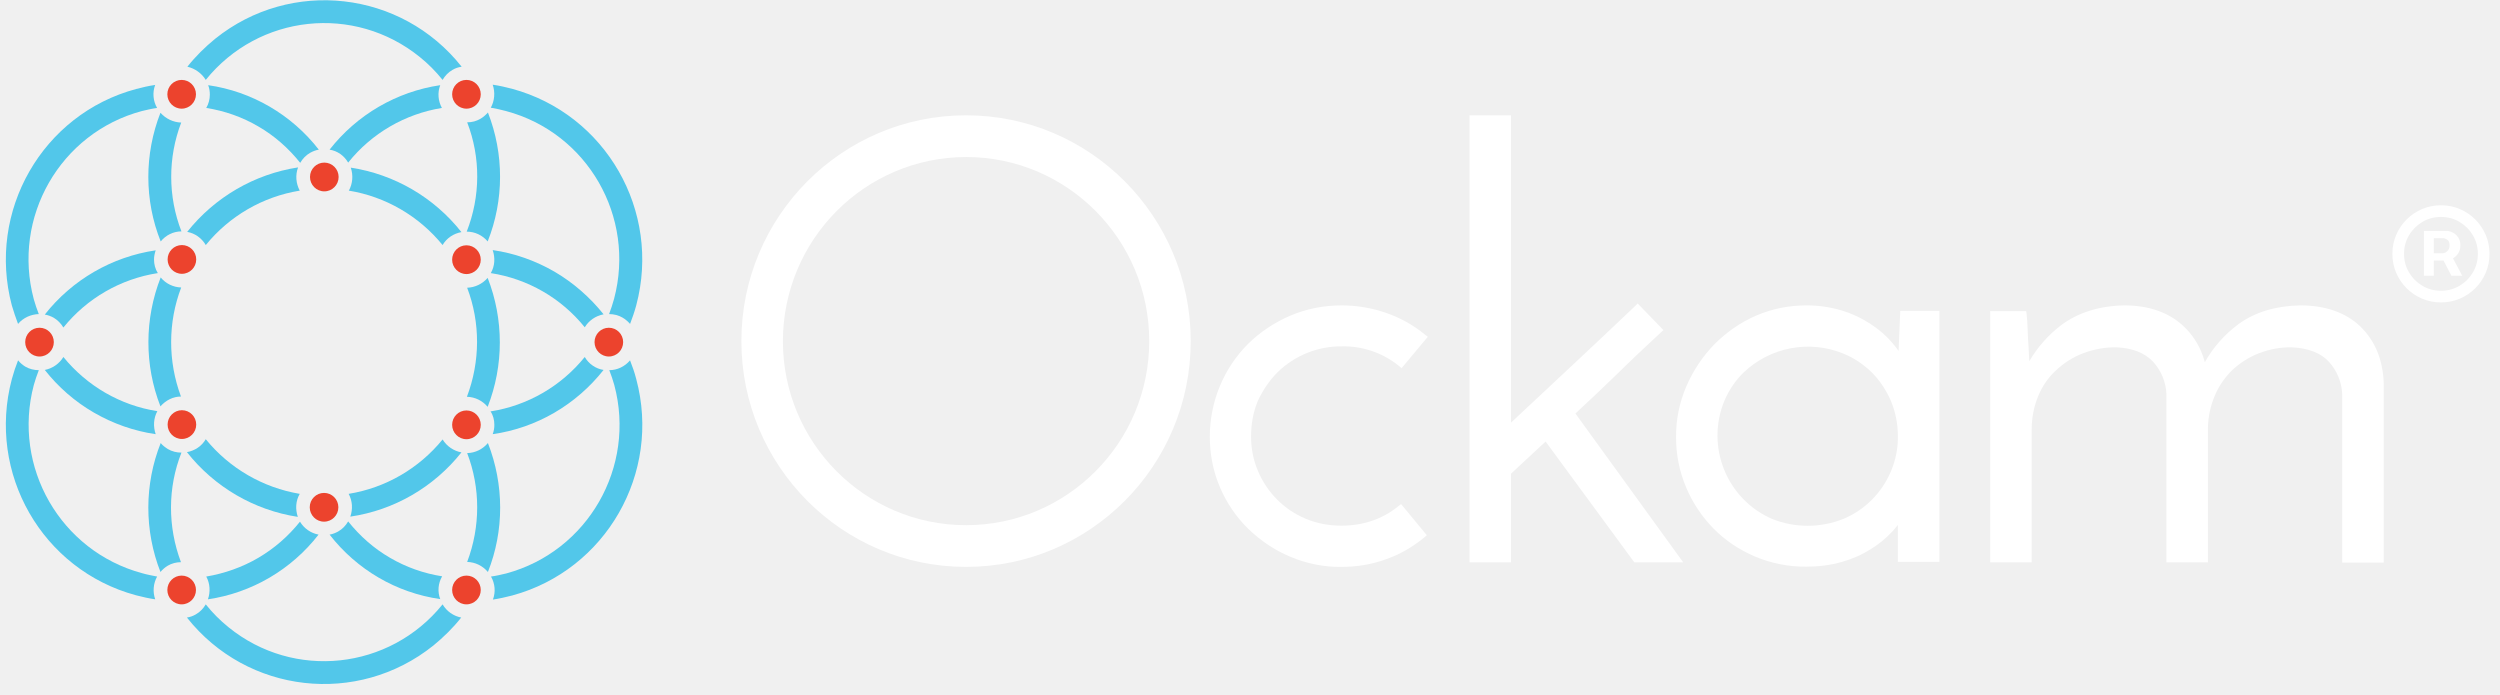
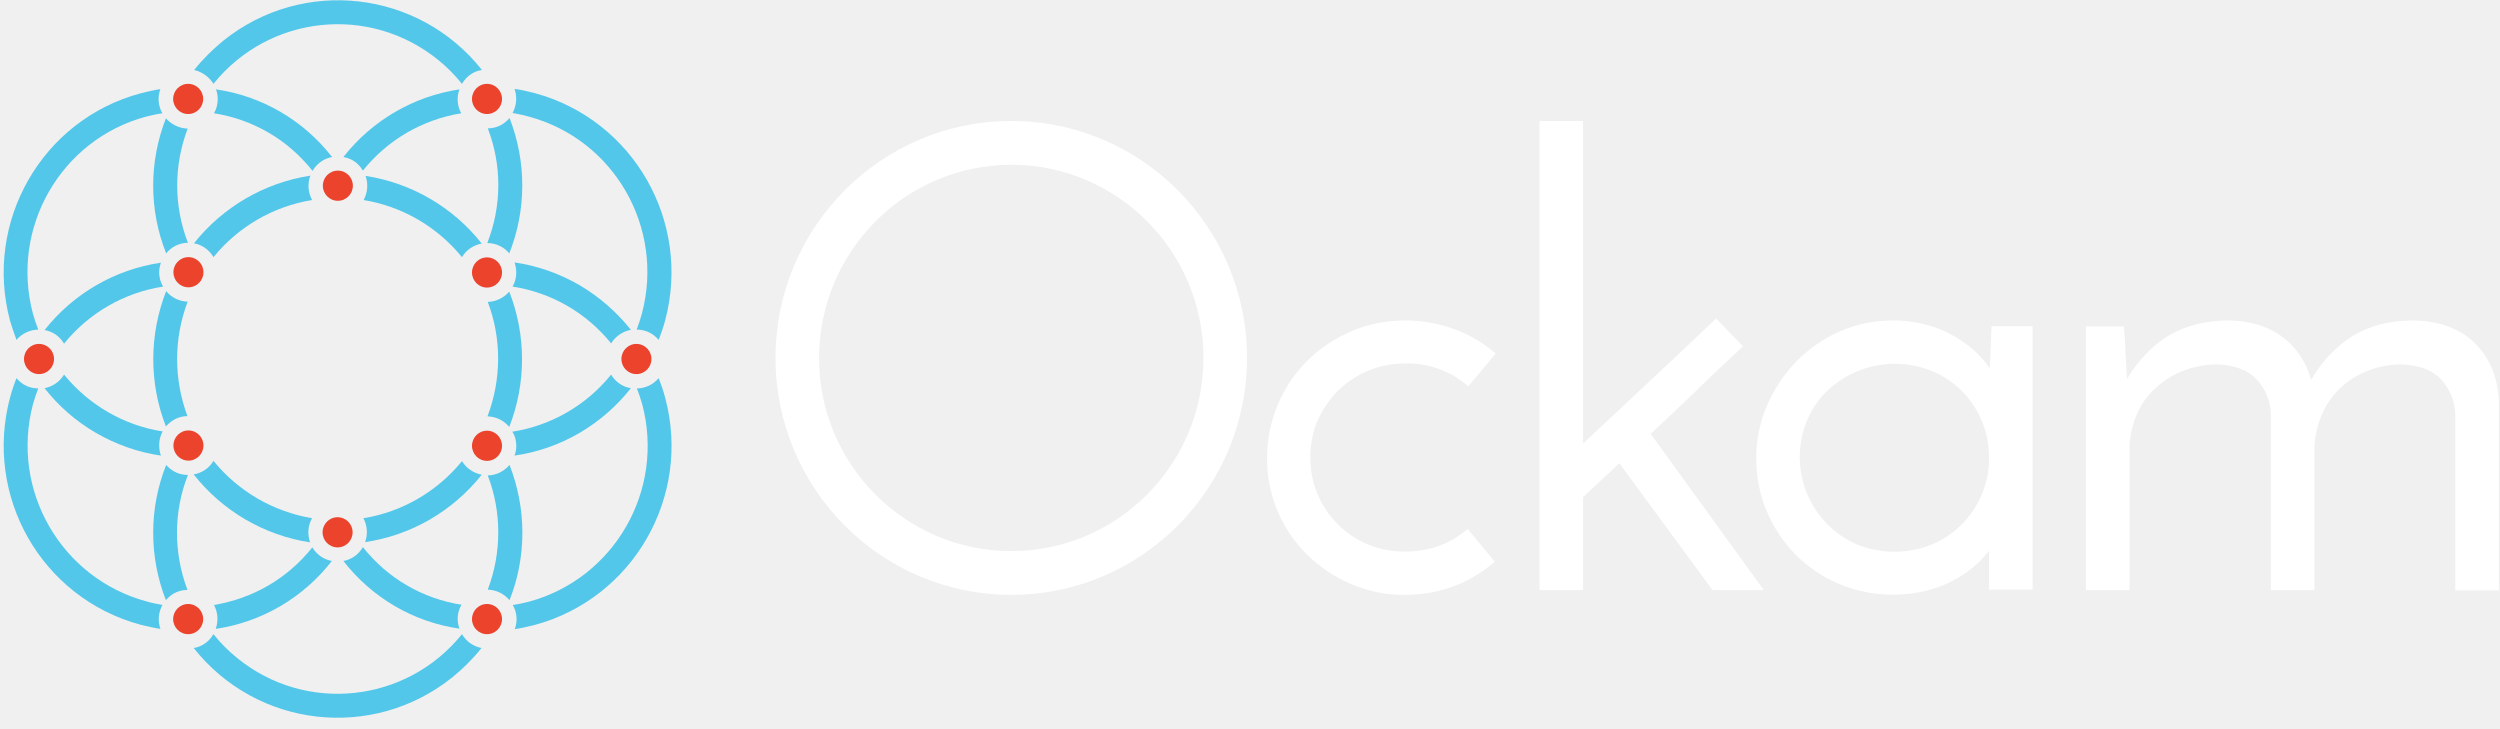
- <svg xmlns="http://www.w3.org/2000/svg" width="234" height="65" viewBox="0 0 234 65" fill="none">
-   <path d="M119.578 34.843C121.185 33.273 123.351 32.398 125.583 32.42C127.503 32.376 129.378 33.004 130.896 34.215L131.186 34.462L133.642 31.523L133.352 31.299C132.28 30.424 131.075 29.751 129.78 29.302C128.441 28.831 127.012 28.584 125.583 28.584C123.931 28.584 122.279 28.898 120.761 29.549C119.31 30.177 117.971 31.052 116.832 32.174C114.533 34.462 113.238 37.603 113.238 40.879C113.238 42.516 113.551 44.132 114.198 45.635C114.823 47.093 115.716 48.395 116.832 49.494C117.971 50.593 119.288 51.491 120.739 52.096C122.257 52.747 123.909 53.084 125.561 53.061C126.99 53.061 128.396 52.837 129.735 52.343C131.03 51.895 132.213 51.199 133.263 50.346L133.553 50.1L131.142 47.183L130.852 47.407C129.378 48.596 127.592 49.202 125.539 49.202C124.4 49.202 123.262 49 122.212 48.552C120.203 47.721 118.596 46.106 117.748 44.087C117.301 43.055 117.1 41.956 117.1 40.834C117.1 39.69 117.301 38.545 117.748 37.491C118.216 36.504 118.819 35.606 119.578 34.843Z" fill="white" />
-   <path d="M151.321 35.045C152.615 33.767 153.999 32.465 155.406 31.164L155.696 30.895L153.285 28.405L153.017 28.674C150.896 30.693 148.865 32.6 146.9 34.44C145.137 36.078 143.329 37.783 141.431 39.555V10.793H137.547V52.635H141.431V44.334L144.668 41.327L152.972 52.635H157.549L147.459 38.703C148.798 37.468 150.093 36.235 151.321 35.045Z" fill="white" />
-   <path d="M177.708 32.847C177.529 32.6 177.351 32.353 177.127 32.106C176.547 31.411 175.855 30.828 175.096 30.334C174.248 29.773 173.332 29.347 172.373 29.055C171.301 28.741 170.207 28.584 169.091 28.584C167.461 28.584 165.854 28.898 164.358 29.549C162.907 30.177 161.59 31.097 160.474 32.218C159.358 33.363 158.465 34.709 157.84 36.167C157.192 37.67 156.858 39.308 156.88 40.946C156.88 42.561 157.192 44.132 157.818 45.612C158.42 47.048 159.291 48.35 160.362 49.449C161.456 50.571 162.773 51.446 164.224 52.074C165.765 52.725 167.417 53.061 169.091 53.039C170.207 53.039 171.346 52.904 172.417 52.59C173.377 52.321 174.292 51.917 175.141 51.378C175.9 50.907 176.569 50.346 177.172 49.696C177.328 49.516 177.485 49.314 177.641 49.135C177.641 49.382 177.641 49.629 177.641 49.875V52.59H181.525V29.1H177.864L177.708 32.847ZM175.208 34.866C175.967 35.629 176.569 36.549 176.994 37.536C177.418 38.568 177.641 39.667 177.641 40.789C177.663 41.933 177.44 43.055 176.994 44.109C176.145 46.129 174.538 47.744 172.529 48.574C170.386 49.427 167.997 49.427 165.876 48.574C161.613 46.734 159.626 41.776 161.412 37.491C161.836 36.504 162.439 35.606 163.198 34.866C165.698 32.488 169.359 31.792 172.529 33.093C173.533 33.497 174.426 34.103 175.208 34.866Z" fill="white" />
-   <path d="M220.928 30.558C219.566 29.257 217.668 28.584 215.302 28.584C213.003 28.629 211.06 29.212 209.498 30.356C208.225 31.299 207.154 32.51 206.373 33.901C206.015 32.533 205.256 31.276 204.185 30.356C202.845 29.19 201.037 28.584 198.827 28.584C196.483 28.629 194.496 29.257 192.911 30.446C191.706 31.366 190.701 32.51 189.942 33.812C189.92 33.408 189.898 32.959 189.875 32.51C189.831 31.927 189.808 31.366 189.786 30.828C189.764 30.289 189.741 29.818 189.697 29.459L189.652 29.122H186.281V52.635H190.166V40.183C190.166 39.129 190.366 38.074 190.768 37.087C191.148 36.167 191.706 35.337 192.443 34.664C193.179 33.968 194.028 33.43 194.965 33.071C195.97 32.69 197.041 32.488 198.113 32.51C199.631 32.578 200.769 33.049 201.528 33.856C202.287 34.686 202.734 35.763 202.778 36.885V52.635H206.663V40.026C206.685 38.994 206.908 37.962 207.31 37.02C207.69 36.122 208.248 35.315 208.94 34.642C209.654 33.968 210.502 33.43 211.418 33.071C212.4 32.69 213.449 32.488 214.521 32.51C216.061 32.578 217.244 33.049 217.981 33.856C218.74 34.686 219.186 35.763 219.231 36.908V52.657H223.115V35.808C223.026 33.632 222.289 31.882 220.928 30.558Z" fill="white" />
-   <path d="M90.423 14.697C99.889 14.697 107.568 22.414 107.568 31.927C107.568 41.44 99.889 49.157 90.423 49.157C80.958 49.157 73.279 41.44 73.279 31.927C73.301 22.414 80.958 14.719 90.423 14.697ZM90.423 10.793C78.815 10.793 69.394 20.261 69.394 31.927C69.394 43.593 78.815 53.061 90.423 53.061C102.032 53.061 111.452 43.593 111.452 31.927C111.452 20.261 102.032 10.793 90.423 10.793Z" fill="white" />
-   <path d="M17.003 10.171C17.743 10.171 18.343 9.568 18.343 8.825C18.343 8.081 17.743 7.479 17.003 7.479C16.264 7.479 15.664 8.081 15.664 8.825C15.664 9.568 16.264 10.171 17.003 10.171Z" fill="#EC432D" />
-   <path d="M17.027 25.629C17.767 25.629 18.366 25.027 18.366 24.283C18.366 23.54 17.767 22.937 17.027 22.937C16.287 22.937 15.688 23.54 15.688 24.283C15.688 25.027 16.287 25.629 17.027 25.629Z" fill="#EC432D" />
-   <path d="M43.66 56.568C44.4 56.568 44.999 55.965 44.999 55.222C44.999 54.478 44.4 53.876 43.66 53.876C42.92 53.876 42.32 54.478 42.32 55.222C42.32 55.965 42.92 56.568 43.66 56.568Z" fill="#EC432D" />
-   <path d="M3.699 33.37C4.439 33.37 5.038 32.767 5.038 32.023C5.038 31.28 4.439 30.677 3.699 30.677C2.959 30.677 2.359 31.28 2.359 32.023C2.359 32.767 2.959 33.37 3.699 33.37Z" fill="#EC432D" />
-   <path d="M56.988 33.37C57.728 33.37 58.327 32.767 58.327 32.023C58.327 31.28 57.728 30.677 56.988 30.677C56.248 30.677 55.648 31.28 55.648 32.023C55.648 32.767 56.248 33.37 56.988 33.37Z" fill="#EC432D" />
-   <path d="M43.66 10.171C44.4 10.171 44.999 9.568 44.999 8.825C44.999 8.081 44.4 7.479 43.66 7.479C42.92 7.479 42.32 8.081 42.32 8.825C42.32 9.568 42.92 10.171 43.66 10.171Z" fill="#EC432D" />
-   <path d="M43.66 41.11C44.4 41.11 44.999 40.507 44.999 39.764C44.999 39.02 44.4 38.418 43.66 38.418C42.92 38.418 42.32 39.02 42.32 39.764C42.32 40.507 42.92 41.11 43.66 41.11Z" fill="#EC432D" />
-   <path d="M17.027 41.087C17.767 41.087 18.366 40.485 18.366 39.741C18.366 38.998 17.767 38.395 17.027 38.395C16.287 38.395 15.688 38.998 15.688 39.741C15.688 40.485 16.287 41.087 17.027 41.087Z" fill="#EC432D" />
-   <path d="M43.66 25.652C44.4 25.652 44.999 25.049 44.999 24.306C44.999 23.562 44.4 22.959 43.66 22.959C42.92 22.959 42.32 23.562 42.32 24.306C42.32 25.049 42.92 25.652 43.66 25.652Z" fill="#EC432D" />
-   <path d="M30.332 48.828C31.071 48.828 31.671 48.225 31.671 47.482C31.671 46.738 31.071 46.136 30.332 46.136C29.592 46.136 28.992 46.738 28.992 47.482C28.992 48.225 29.592 48.828 30.332 48.828Z" fill="#EC432D" />
-   <path d="M30.355 17.912C31.095 17.912 31.695 17.309 31.695 16.565C31.695 15.822 31.095 15.219 30.355 15.219C29.615 15.219 29.016 15.822 29.016 16.565C29.016 17.309 29.615 17.912 30.355 17.912Z" fill="#EC432D" />
-   <path d="M17.003 56.568C17.743 56.568 18.343 55.965 18.343 55.222C18.343 54.478 17.743 53.876 17.003 53.876C16.264 53.876 15.664 54.478 15.664 55.222C15.664 55.965 16.264 56.568 17.003 56.568Z" fill="#EC432D" />
-   <path d="M19.258 7.479C24.214 1.331 33.166 0.367 39.305 5.347C40.086 5.976 40.8 6.694 41.425 7.479C41.649 7.097 41.961 6.761 42.363 6.536C42.631 6.379 42.899 6.29 43.211 6.245C37.563 -0.89 27.228 -2.056 20.151 3.62C19.191 4.405 18.298 5.28 17.539 6.245C18.231 6.402 18.878 6.851 19.258 7.479Z" fill="#52C7EA" />
-   <path d="M32.589 15.219C34.777 12.482 37.902 10.665 41.362 10.104C41.005 9.453 40.938 8.668 41.206 7.972C37.121 8.578 33.415 10.732 30.848 14.008C31.584 14.12 32.209 14.569 32.589 15.219Z" fill="#52C7EA" />
-   <path d="M24.171 11.831C25.689 12.706 27.006 13.873 28.1 15.242C28.323 14.86 28.636 14.524 29.038 14.299C29.283 14.165 29.551 14.053 29.841 14.008C27.297 10.732 23.569 8.556 19.483 7.972C19.595 8.242 19.64 8.556 19.64 8.847C19.64 9.296 19.528 9.722 19.305 10.104C21.024 10.373 22.676 10.956 24.171 11.831Z" fill="#52C7EA" />
-   <path d="M43.684 21.681C44.443 21.681 45.157 22.017 45.648 22.6C47.188 18.719 47.188 14.411 45.67 10.53C45.469 10.754 45.246 10.956 44.978 11.113C44.599 11.338 44.175 11.45 43.728 11.45C45.001 14.748 44.978 18.383 43.684 21.681Z" fill="#52C7EA" />
-   <path d="M41.426 22.937C41.805 22.286 42.453 21.86 43.189 21.725C40.622 18.472 36.916 16.318 32.831 15.69C33.077 16.408 33.01 17.193 32.652 17.844C36.09 18.405 39.215 20.222 41.426 22.937Z" fill="#52C7EA" />
-   <path d="M47.366 10.395C55.001 12.437 59.51 20.312 57.479 27.963C57.345 28.456 57.189 28.927 57.01 29.398C57.457 29.398 57.903 29.511 58.283 29.735C58.55 29.892 58.774 30.094 58.975 30.318C59.198 29.735 59.399 29.152 59.555 28.568C61.899 19.751 56.698 10.687 47.924 8.309C47.322 8.152 46.741 8.017 46.116 7.927C46.362 8.645 46.295 9.431 45.938 10.081C46.429 10.171 46.897 10.261 47.366 10.395Z" fill="#52C7EA" />
-   <path d="M51.898 25.427C50.112 24.395 48.148 23.7 46.116 23.408C46.362 24.126 46.317 24.911 45.938 25.562C49.398 26.101 52.523 27.895 54.733 30.633C55.113 30.004 55.76 29.556 56.497 29.421C55.224 27.828 53.661 26.459 51.898 25.427Z" fill="#52C7EA" />
-   <path d="M46.271 39.764C46.271 40.056 46.227 40.347 46.115 40.639C50.223 40.056 53.928 37.879 56.495 34.626C55.759 34.514 55.111 34.065 54.732 33.415C52.522 36.152 49.374 37.969 45.914 38.508C46.16 38.866 46.271 39.315 46.271 39.764Z" fill="#52C7EA" />
-   <path d="M43.703 37.139C44.462 37.161 45.154 37.498 45.645 38.081C47.163 34.2 47.163 29.892 45.645 26.011C45.154 26.572 44.462 26.908 43.725 26.931C44.976 30.206 44.953 33.841 43.703 37.139Z" fill="#52C7EA" />
-   <path d="M43.727 52.597C44.486 52.619 45.178 52.956 45.669 53.539C47.209 49.658 47.187 45.35 45.669 41.469C45.178 42.052 44.486 42.389 43.727 42.411C44.977 45.664 44.977 49.299 43.727 52.597Z" fill="#52C7EA" />
-   <path d="M59.552 35.478C59.396 34.873 59.195 34.289 58.972 33.728C58.481 34.312 57.766 34.648 57.03 34.648C57.208 35.097 57.364 35.568 57.498 36.039C59.552 43.712 55.02 51.61 47.386 53.674C46.917 53.786 46.448 53.898 45.957 53.965C46.337 54.616 46.404 55.424 46.136 56.119C46.738 56.03 47.341 55.895 47.944 55.738C56.695 53.36 61.919 44.296 59.552 35.478Z" fill="#52C7EA" />
-   <path d="M32.789 48.357C36.897 47.751 40.602 45.597 43.192 42.344C42.455 42.209 41.808 41.761 41.428 41.132C39.218 43.847 36.093 45.664 32.633 46.225C32.99 46.876 33.035 47.661 32.789 48.357Z" fill="#52C7EA" />
-   <path d="M36.518 52.216C35 51.341 33.683 50.174 32.589 48.805C32.366 49.187 32.053 49.523 31.651 49.748C31.406 49.882 31.138 49.995 30.848 50.039C33.393 53.315 37.098 55.491 41.206 56.075C40.938 55.379 41.005 54.594 41.385 53.943C39.666 53.674 38.014 53.091 36.518 52.216Z" fill="#52C7EA" />
-   <path d="M24.171 52.216C22.676 53.091 21.024 53.674 19.305 53.966C19.662 54.616 19.706 55.401 19.461 56.097C23.569 55.491 27.274 53.315 29.819 50.039C29.082 49.905 28.457 49.456 28.078 48.828C26.984 50.197 25.667 51.341 24.171 52.216Z" fill="#52C7EA" />
-   <path d="M41.427 56.568C36.471 62.715 27.497 63.68 21.38 58.7C20.599 58.071 19.885 57.353 19.26 56.568C19.036 56.95 18.724 57.286 18.322 57.51C18.054 57.667 17.786 57.757 17.496 57.802C23.144 64.937 33.458 66.103 40.557 60.427C41.517 59.642 42.41 58.767 43.169 57.802C42.454 57.667 41.807 57.219 41.427 56.568Z" fill="#52C7EA" />
-   <path d="M16.983 42.366C16.537 42.366 16.09 42.254 15.711 42.03C15.465 41.873 15.22 41.693 15.041 41.469C13.501 45.35 13.501 49.658 15.019 53.539C15.197 53.315 15.443 53.113 15.688 52.956C16.068 52.731 16.514 52.619 16.938 52.619C15.688 49.299 15.688 45.642 16.983 42.366Z" fill="#52C7EA" />
-   <path d="M19.26 41.11C18.88 41.761 18.233 42.187 17.496 42.321C20.063 45.575 23.769 47.751 27.877 48.379C27.631 47.661 27.676 46.876 28.055 46.225C24.595 45.642 21.47 43.825 19.26 41.11Z" fill="#52C7EA" />
-   <path d="M1.689 30.318C2.18 29.735 2.895 29.421 3.631 29.398C3.453 28.95 3.297 28.479 3.163 28.008C1.109 20.334 5.641 12.437 13.275 10.395C13.744 10.283 14.213 10.171 14.704 10.104C14.325 9.453 14.258 8.645 14.525 7.95C13.923 8.04 13.32 8.174 12.74 8.331C3.966 10.687 -1.235 19.774 1.109 28.591C1.287 29.174 1.466 29.735 1.689 30.318Z" fill="#52C7EA" />
-   <path d="M8.79 38.62C10.576 39.652 12.54 40.347 14.572 40.639C14.326 39.921 14.371 39.136 14.728 38.485C11.268 37.947 8.143 36.129 5.933 33.415C5.553 34.043 4.906 34.492 4.191 34.626C5.442 36.219 7.004 37.588 8.79 38.62Z" fill="#52C7EA" />
-   <path d="M13.299 53.651C5.665 51.587 1.133 43.712 3.164 36.039C3.298 35.568 3.454 35.097 3.633 34.648C3.187 34.648 2.74 34.536 2.361 34.312C2.115 34.155 1.869 33.953 1.691 33.728C1.468 34.289 1.267 34.895 1.11 35.478C-1.234 44.296 3.946 53.337 12.719 55.715C13.322 55.873 13.924 56.007 14.527 56.097C14.281 55.379 14.348 54.616 14.706 53.965C14.259 53.876 13.768 53.786 13.299 53.651Z" fill="#52C7EA" />
-   <path d="M16.983 21.658C15.711 18.383 15.711 14.748 16.961 11.472C16.224 11.45 15.51 11.113 15.019 10.553C13.501 14.434 13.501 18.741 15.041 22.601C15.51 22.017 16.224 21.658 16.983 21.658Z" fill="#52C7EA" />
-   <path d="M14.416 24.283C14.416 23.992 14.483 23.7 14.572 23.431C10.464 24.036 6.759 26.19 4.191 29.443C4.482 29.488 4.772 29.601 5.017 29.735C5.397 29.959 5.709 30.274 5.933 30.655C8.143 27.918 11.29 26.101 14.773 25.562C14.527 25.181 14.416 24.732 14.416 24.283Z" fill="#52C7EA" />
-   <path d="M27.9 15.668C23.815 16.296 20.109 18.45 17.52 21.703C18.256 21.838 18.881 22.287 19.261 22.937C21.471 20.222 24.596 18.405 28.056 17.844C27.699 17.171 27.632 16.386 27.9 15.668Z" fill="#52C7EA" />
-   <path d="M16.96 26.908C16.224 26.886 15.509 26.549 15.04 25.966C13.522 29.847 13.5 34.155 15.018 38.036C15.509 37.475 16.201 37.116 16.938 37.116C15.71 33.818 15.71 30.184 16.96 26.908Z" fill="#52C7EA" />
-   <path d="M226.882 25.806V21.613H229.007C229.178 21.613 229.363 21.662 229.564 21.761C229.765 21.855 229.935 22.003 230.075 22.204C230.219 22.401 230.291 22.651 230.291 22.954C230.291 23.261 230.217 23.522 230.07 23.738C229.922 23.95 229.742 24.111 229.53 24.221C229.321 24.331 229.125 24.386 228.939 24.386H227.405V23.704H228.655C228.78 23.704 228.914 23.641 229.058 23.516C229.206 23.391 229.28 23.204 229.28 22.954C229.28 22.696 229.206 22.522 229.058 22.431C228.914 22.34 228.787 22.295 228.678 22.295H227.803V25.806H226.882ZM229.416 23.829L230.462 25.806H229.45L228.428 23.829H229.416ZM228.473 28.306C227.844 28.306 227.255 28.189 226.706 27.954C226.157 27.719 225.674 27.393 225.257 26.977C224.84 26.56 224.515 26.077 224.28 25.528C224.045 24.979 223.928 24.39 223.928 23.761C223.928 23.132 224.045 22.543 224.28 21.994C224.515 21.445 224.84 20.962 225.257 20.545C225.674 20.128 226.157 19.802 226.706 19.568C227.255 19.333 227.844 19.215 228.473 19.215C229.102 19.215 229.691 19.333 230.24 19.568C230.789 19.802 231.272 20.128 231.689 20.545C232.106 20.962 232.431 21.445 232.666 21.994C232.901 22.543 233.018 23.132 233.018 23.761C233.018 24.39 232.901 24.979 232.666 25.528C232.431 26.077 232.106 26.56 231.689 26.977C231.272 27.393 230.789 27.719 230.24 27.954C229.691 28.189 229.102 28.306 228.473 28.306ZM228.473 27.215C229.109 27.215 229.689 27.06 230.212 26.749C230.734 26.439 231.151 26.022 231.462 25.499C231.772 24.977 231.928 24.397 231.928 23.761C231.928 23.124 231.772 22.545 231.462 22.022C231.151 21.499 230.734 21.083 230.212 20.772C229.689 20.462 229.109 20.306 228.473 20.306C227.837 20.306 227.257 20.462 226.734 20.772C226.212 21.083 225.795 21.499 225.484 22.022C225.174 22.545 225.018 23.124 225.018 23.761C225.018 24.397 225.174 24.977 225.484 25.499C225.795 26.022 226.212 26.439 226.734 26.749C227.257 27.06 227.837 27.215 228.473 27.215Z" fill="white" />
+ <svg xmlns="http://www.w3.org/2000/svg" width="223" height="65" viewBox="0 0 223 65" fill="none">
+   <path d="M119.359 34.843C120.967 33.273 123.132 32.398 125.364 32.42C127.284 32.376 129.16 33.004 130.678 34.215L130.968 34.462L133.423 31.523L133.133 31.299C132.062 30.424 130.856 29.751 129.561 29.302C128.222 28.831 126.793 28.584 125.364 28.584C123.713 28.584 122.061 28.898 120.543 29.549C119.092 30.177 117.752 31.052 116.614 32.174C114.314 34.462 113.02 37.603 113.02 40.879C113.02 42.516 113.332 44.132 113.979 45.635C114.605 47.093 115.497 48.395 116.614 49.494C117.752 50.593 119.069 51.491 120.52 52.096C122.038 52.747 123.69 53.084 125.342 53.061C126.771 53.061 128.177 52.837 129.517 52.343C130.811 51.895 131.995 51.199 133.044 50.346L133.334 50.1L130.923 47.183L130.633 47.407C129.16 48.596 127.374 49.202 125.32 49.202C124.181 49.202 123.043 49 121.994 48.552C119.984 47.721 118.377 46.106 117.529 44.087C117.082 43.055 116.882 41.956 116.882 40.834C116.882 39.69 117.082 38.545 117.529 37.491C117.998 36.504 118.6 35.606 119.359 34.843Z" fill="white" />
+   <path d="M151.102 35.045C152.397 33.767 153.781 32.465 155.187 31.164L155.477 30.895L153.066 28.405L152.798 28.674C150.678 30.693 148.646 32.6 146.682 34.44C144.918 36.078 143.11 37.783 141.212 39.555V10.793H137.328V52.635H141.212V44.334L144.449 41.327L152.754 52.635H157.33L147.24 38.703C148.579 37.468 149.874 36.235 151.102 35.045Z" fill="white" />
+   <path d="M177.489 32.847C177.311 32.6 177.132 32.353 176.909 32.106C176.328 31.411 175.636 30.828 174.877 30.334C174.029 29.773 173.114 29.347 172.154 29.055C171.082 28.741 169.988 28.584 168.872 28.584C167.243 28.584 165.635 28.898 164.14 29.549C162.689 30.177 161.371 31.097 160.255 32.218C159.139 33.363 158.246 34.709 157.621 36.167C156.974 37.67 156.639 39.308 156.661 40.946C156.661 42.561 156.974 44.132 157.599 45.612C158.202 47.048 159.072 48.35 160.144 49.449C161.238 50.571 162.555 51.446 164.006 52.074C165.546 52.725 167.198 53.061 168.872 53.039C169.988 53.039 171.127 52.904 172.198 52.59C173.158 52.321 174.074 51.917 174.922 51.378C175.681 50.907 176.351 50.346 176.953 49.696C177.11 49.516 177.266 49.314 177.422 49.135C177.422 49.382 177.422 49.629 177.422 49.875V52.59H181.306V29.1H177.645L177.489 32.847ZM174.989 34.866C175.748 35.629 176.351 36.549 176.775 37.536C177.199 38.568 177.422 39.667 177.422 40.789C177.444 41.933 177.221 43.055 176.775 44.109C175.926 46.129 174.319 47.744 172.31 48.574C170.167 49.427 167.778 49.427 165.658 48.574C161.394 46.734 159.407 41.776 161.193 37.491C161.617 36.504 162.22 35.606 162.979 34.866C165.479 32.488 169.14 31.792 172.31 33.093C173.315 33.497 174.208 34.103 174.989 34.866Z" fill="white" />
+   <path d="M220.709 30.558C219.347 29.257 217.45 28.584 215.083 28.584C212.784 28.629 210.842 29.212 209.279 30.356C208.007 31.299 206.935 32.51 206.154 33.901C205.797 32.533 205.038 31.276 203.966 30.356C202.627 29.19 200.818 28.584 198.608 28.584C196.264 28.629 194.278 29.257 192.693 30.446C191.487 31.366 190.483 32.51 189.724 33.812C189.701 33.408 189.679 32.959 189.657 32.51C189.612 31.927 189.59 31.366 189.567 30.828C189.545 30.289 189.523 29.818 189.478 29.459L189.433 29.122H186.062V52.635H189.947V40.183C189.947 39.129 190.148 38.074 190.55 37.087C190.929 36.167 191.487 35.337 192.224 34.664C192.96 33.968 193.809 33.43 194.746 33.071C195.751 32.69 196.822 32.488 197.894 32.51C199.412 32.578 200.551 33.049 201.31 33.856C202.069 34.686 202.515 35.763 202.56 36.885V52.635H206.444V40.026C206.466 38.994 206.69 37.962 207.091 37.02C207.471 36.122 208.029 35.315 208.721 34.642C209.435 33.968 210.284 33.43 211.199 33.071C212.181 32.69 213.23 32.488 214.302 32.51C215.842 32.578 217.025 33.049 217.762 33.856C218.521 34.686 218.968 35.763 219.012 36.908V52.657H222.896V35.808C222.807 33.632 222.071 31.882 220.709 30.558Z" fill="white" />
+   <path d="M90.205 14.697C99.67 14.697 107.349 22.414 107.349 31.927C107.349 41.44 99.67 49.157 90.205 49.157C80.739 49.157 73.06 41.44 73.06 31.927C73.082 22.414 80.739 14.719 90.205 14.697ZM90.205 10.793C78.596 10.793 69.176 20.261 69.176 31.927C69.176 43.593 78.596 53.061 90.205 53.061C101.813 53.061 111.233 43.593 111.233 31.927C111.233 20.261 101.813 10.793 90.205 10.793Z" fill="white" />
+   <path d="M16.785 10.171C17.524 10.171 18.124 9.568 18.124 8.825C18.124 8.081 17.524 7.479 16.785 7.479C16.045 7.479 15.445 8.081 15.445 8.825C15.445 9.568 16.045 10.171 16.785 10.171Z" fill="#EC432D" />
+   <path d="M16.808 25.629C17.548 25.629 18.148 25.027 18.148 24.283C18.148 23.54 17.548 22.937 16.808 22.937C16.068 22.937 15.469 23.54 15.469 24.283C15.469 25.027 16.068 25.629 16.808 25.629Z" fill="#EC432D" />
+   <path d="M43.441 56.568C44.181 56.568 44.78 55.965 44.78 55.222C44.78 54.478 44.181 53.876 43.441 53.876C42.701 53.876 42.102 54.478 42.102 55.222C42.102 55.965 42.701 56.568 43.441 56.568Z" fill="#EC432D" />
+   <path d="M3.48 33.37C4.22 33.37 4.819 32.767 4.819 32.023C4.819 31.28 4.22 30.677 3.48 30.677C2.74 30.677 2.141 31.28 2.141 32.023C2.141 32.767 2.74 33.37 3.48 33.37Z" fill="#EC432D" />
+   <path d="M56.769 33.37C57.509 33.37 58.108 32.767 58.108 32.023C58.108 31.28 57.509 30.677 56.769 30.677C56.029 30.677 55.43 31.28 55.43 32.023C55.43 32.767 56.029 33.37 56.769 33.37Z" fill="#EC432D" />
+   <path d="M43.441 10.171C44.181 10.171 44.78 9.568 44.78 8.825C44.78 8.081 44.181 7.479 43.441 7.479C42.701 7.479 42.102 8.081 42.102 8.825C42.102 9.568 42.701 10.171 43.441 10.171Z" fill="#EC432D" />
+   <path d="M43.441 41.11C44.181 41.11 44.78 40.507 44.78 39.764C44.78 39.02 44.181 38.418 43.441 38.418C42.701 38.418 42.102 39.02 42.102 39.764C42.102 40.507 42.701 41.11 43.441 41.11Z" fill="#EC432D" />
+   <path d="M16.808 41.087C17.548 41.087 18.148 40.485 18.148 39.741C18.148 38.998 17.548 38.395 16.808 38.395C16.068 38.395 15.469 38.998 15.469 39.741C15.469 40.485 16.068 41.087 16.808 41.087Z" fill="#EC432D" />
+   <path d="M43.441 25.652C44.181 25.652 44.78 25.049 44.78 24.306C44.78 23.562 44.181 22.959 43.441 22.959C42.701 22.959 42.102 23.562 42.102 24.306C42.102 25.049 42.701 25.652 43.441 25.652Z" fill="#EC432D" />
+   <path d="M30.113 48.828C30.853 48.828 31.452 48.225 31.452 47.482C31.452 46.738 30.853 46.136 30.113 46.136C29.373 46.136 28.773 46.738 28.773 47.482C28.773 48.225 29.373 48.828 30.113 48.828Z" fill="#EC432D" />
+   <path d="M30.136 17.912C30.876 17.912 31.476 17.309 31.476 16.565C31.476 15.822 30.876 15.219 30.136 15.219C29.397 15.219 28.797 15.822 28.797 16.565C28.797 17.309 29.397 17.912 30.136 17.912Z" fill="#EC432D" />
+   <path d="M16.785 56.568C17.524 56.568 18.124 55.965 18.124 55.222C18.124 54.478 17.524 53.876 16.785 53.876C16.045 53.876 15.445 54.478 15.445 55.222C15.445 55.965 16.045 56.568 16.785 56.568Z" fill="#EC432D" />
+   <path d="M19.039 7.479C23.995 1.331 32.947 0.367 39.086 5.347C39.867 5.976 40.582 6.694 41.207 7.479C41.43 7.097 41.743 6.761 42.144 6.536C42.412 6.379 42.68 6.29 42.993 6.245C37.345 -0.89 27.009 -2.056 19.932 3.62C18.972 4.405 18.079 5.28 17.32 6.245C18.012 6.402 18.66 6.851 19.039 7.479Z" fill="#52C7EA" />
+   <path d="M32.37 15.219C34.558 12.482 37.683 10.665 41.143 10.104C40.786 9.453 40.719 8.668 40.987 7.972C36.902 8.578 33.196 10.732 30.629 14.008C31.366 14.12 31.991 14.569 32.37 15.219Z" fill="#52C7EA" />
+   <path d="M23.953 11.831C25.471 12.706 26.788 13.873 27.881 15.242C28.105 14.86 28.417 14.524 28.819 14.299C29.065 14.165 29.333 14.053 29.623 14.008C27.078 10.732 23.35 8.556 19.265 7.972C19.376 8.242 19.421 8.556 19.421 8.847C19.421 9.296 19.309 9.722 19.086 10.104C20.805 10.373 22.457 10.956 23.953 11.831Z" fill="#52C7EA" />
+   <path d="M43.465 21.681C44.224 21.681 44.938 22.017 45.429 22.6C46.97 18.719 46.97 14.411 45.452 10.53C45.251 10.754 45.028 10.956 44.76 11.113C44.38 11.338 43.956 11.45 43.51 11.45C44.782 14.748 44.76 18.383 43.465 21.681Z" fill="#52C7EA" />
+   <path d="M41.207 22.937C41.586 22.286 42.234 21.86 42.97 21.725C40.403 18.472 36.697 16.318 32.612 15.69C32.858 16.408 32.791 17.193 32.434 17.844C35.871 18.405 38.997 20.222 41.207 22.937Z" fill="#52C7EA" />
+   <path d="M47.148 10.395C54.782 12.437 59.292 20.312 57.26 27.963C57.126 28.456 56.97 28.927 56.791 29.398C57.238 29.398 57.684 29.511 58.064 29.735C58.332 29.892 58.555 30.094 58.756 30.318C58.979 29.735 59.18 29.152 59.336 28.568C61.68 19.751 56.479 10.687 47.706 8.309C47.103 8.152 46.522 8.017 45.897 7.927C46.143 8.645 46.076 9.431 45.719 10.081C46.21 10.171 46.679 10.261 47.148 10.395Z" fill="#52C7EA" />
+   <path d="M51.679 25.427C49.893 24.395 47.929 23.7 45.897 23.408C46.143 24.126 46.098 24.911 45.719 25.562C49.179 26.101 52.304 27.895 54.514 30.633C54.894 30.004 55.541 29.556 56.278 29.421C55.005 27.828 53.443 26.459 51.679 25.427Z" fill="#52C7EA" />
+   <path d="M46.053 39.764C46.053 40.056 46.008 40.347 45.896 40.639C50.004 40.056 53.71 37.879 56.277 34.626C55.54 34.514 54.893 34.065 54.513 33.415C52.303 36.152 49.156 37.969 45.695 38.508C45.941 38.866 46.053 39.315 46.053 39.764Z" fill="#52C7EA" />
+   <path d="M43.484 37.139C44.243 37.161 44.935 37.498 45.426 38.081C46.945 34.2 46.945 29.892 45.426 26.011C44.935 26.572 44.243 26.908 43.507 26.931C44.757 30.206 44.734 33.841 43.484 37.139Z" fill="#52C7EA" />
+   <path d="M43.508 52.597C44.267 52.619 44.959 52.956 45.45 53.539C46.99 49.658 46.968 45.35 45.45 41.469C44.959 42.052 44.267 42.389 43.508 42.411C44.758 45.664 44.758 49.299 43.508 52.597Z" fill="#52C7EA" />
+   <path d="M59.334 35.478C59.177 34.873 58.976 34.289 58.753 33.728C58.262 34.312 57.548 34.648 56.811 34.648C56.989 35.097 57.146 35.568 57.28 36.039C59.334 43.712 54.802 51.61 47.167 53.674C46.698 53.786 46.229 53.898 45.738 53.965C46.118 54.616 46.185 55.424 45.917 56.119C46.52 56.03 47.122 55.895 47.725 55.738C56.476 53.36 61.7 44.296 59.334 35.478Z" fill="#52C7EA" />
+   <path d="M32.57 48.357C36.678 47.751 40.384 45.597 42.973 42.344C42.236 42.209 41.589 41.761 41.21 41.132C39 43.847 35.874 45.664 32.414 46.225C32.771 46.876 32.816 47.661 32.57 48.357Z" fill="#52C7EA" />
+   <path d="M36.299 52.216C34.781 51.341 33.464 50.174 32.37 48.805C32.147 49.187 31.834 49.523 31.433 49.748C31.187 49.882 30.919 49.995 30.629 50.039C33.174 53.315 36.88 55.491 40.987 56.075C40.719 55.379 40.786 54.594 41.166 53.943C39.447 53.674 37.795 53.091 36.299 52.216Z" fill="#52C7EA" />
+   <path d="M23.953 52.216C22.457 53.091 20.805 53.674 19.086 53.966C19.443 54.616 19.488 55.401 19.242 56.097C23.35 55.491 27.055 53.315 29.601 50.039C28.864 49.905 28.239 49.456 27.859 48.828C26.765 50.197 25.448 51.341 23.953 52.216Z" fill="#52C7EA" />
+   <path d="M41.209 56.568C36.253 62.715 27.278 63.68 21.162 58.7C20.38 58.071 19.666 57.353 19.041 56.568C18.818 56.95 18.505 57.286 18.103 57.51C17.835 57.667 17.568 57.757 17.277 57.802C22.925 64.937 33.239 66.103 40.338 60.427C41.298 59.642 42.191 58.767 42.95 57.802C42.235 57.667 41.588 57.219 41.209 56.568Z" fill="#52C7EA" />
+   <path d="M16.764 42.366C16.318 42.366 15.871 42.254 15.492 42.03C15.246 41.873 15.001 41.693 14.822 41.469C13.282 45.35 13.282 49.658 14.8 53.539C14.978 53.315 15.224 53.113 15.47 52.956C15.849 52.731 16.296 52.619 16.72 52.619C15.47 49.299 15.47 45.642 16.764 42.366Z" fill="#52C7EA" />
+   <path d="M19.041 41.11C18.661 41.761 18.014 42.187 17.277 42.321C19.845 45.575 23.55 47.751 27.658 48.379C27.412 47.661 27.457 46.876 27.837 46.225C24.376 45.642 21.251 43.825 19.041 41.11Z" fill="#52C7EA" />
+   <path d="M1.471 30.318C1.962 29.735 2.676 29.421 3.413 29.398C3.234 28.95 3.078 28.479 2.944 28.008C0.89 20.334 5.422 12.437 13.057 10.395C13.525 10.283 13.994 10.171 14.485 10.104C14.106 9.453 14.039 8.645 14.307 7.95C13.704 8.04 13.101 8.174 12.521 8.331C3.748 10.687 -1.454 19.774 0.89 28.591C1.069 29.174 1.247 29.735 1.471 30.318Z" fill="#52C7EA" />
+   <path d="M8.571 38.62C10.357 39.652 12.322 40.347 14.353 40.639C14.108 39.921 14.152 39.136 14.509 38.485C11.049 37.947 7.924 36.129 5.714 33.415C5.334 34.043 4.687 34.492 3.973 34.626C5.223 36.219 6.785 37.588 8.571 38.62Z" fill="#52C7EA" />
+   <path d="M13.081 53.651C5.446 51.587 0.914 43.712 2.946 36.039C3.079 35.568 3.236 35.097 3.414 34.648C2.968 34.648 2.521 34.536 2.142 34.312C1.896 34.155 1.651 33.953 1.472 33.728C1.249 34.289 1.048 34.895 0.892 35.478C-1.452 44.296 3.727 53.337 12.5 55.715C13.103 55.873 13.706 56.007 14.308 56.097C14.063 55.379 14.13 54.616 14.487 53.965C14.04 53.876 13.549 53.786 13.081 53.651Z" fill="#52C7EA" />
+   <path d="M16.764 21.658C15.492 18.383 15.492 14.748 16.742 11.472C16.005 11.45 15.291 11.113 14.8 10.553C13.282 14.434 13.282 18.741 14.822 22.601C15.291 22.017 16.005 21.658 16.764 21.658Z" fill="#52C7EA" />
+   <path d="M14.197 24.283C14.197 23.992 14.264 23.7 14.353 23.431C10.246 24.036 6.54 26.19 3.973 29.443C4.263 29.488 4.553 29.601 4.799 29.735C5.178 29.959 5.491 30.274 5.714 30.655C7.924 27.918 11.072 26.101 14.554 25.562C14.309 25.181 14.197 24.732 14.197 24.283Z" fill="#52C7EA" />
+   <path d="M27.681 15.668C23.596 16.296 19.89 18.45 17.301 21.703C18.038 21.838 18.663 22.287 19.042 22.937C21.252 20.222 24.377 18.405 27.838 17.844C27.48 17.171 27.413 16.386 27.681 15.668Z" fill="#52C7EA" />
+   <path d="M16.741 26.908C16.005 26.886 15.29 26.549 14.822 25.966C13.304 29.847 13.281 34.155 14.799 38.036C15.29 37.475 15.982 37.116 16.719 37.116C15.491 33.818 15.491 30.184 16.741 26.908Z" fill="#52C7EA" />
</svg>
